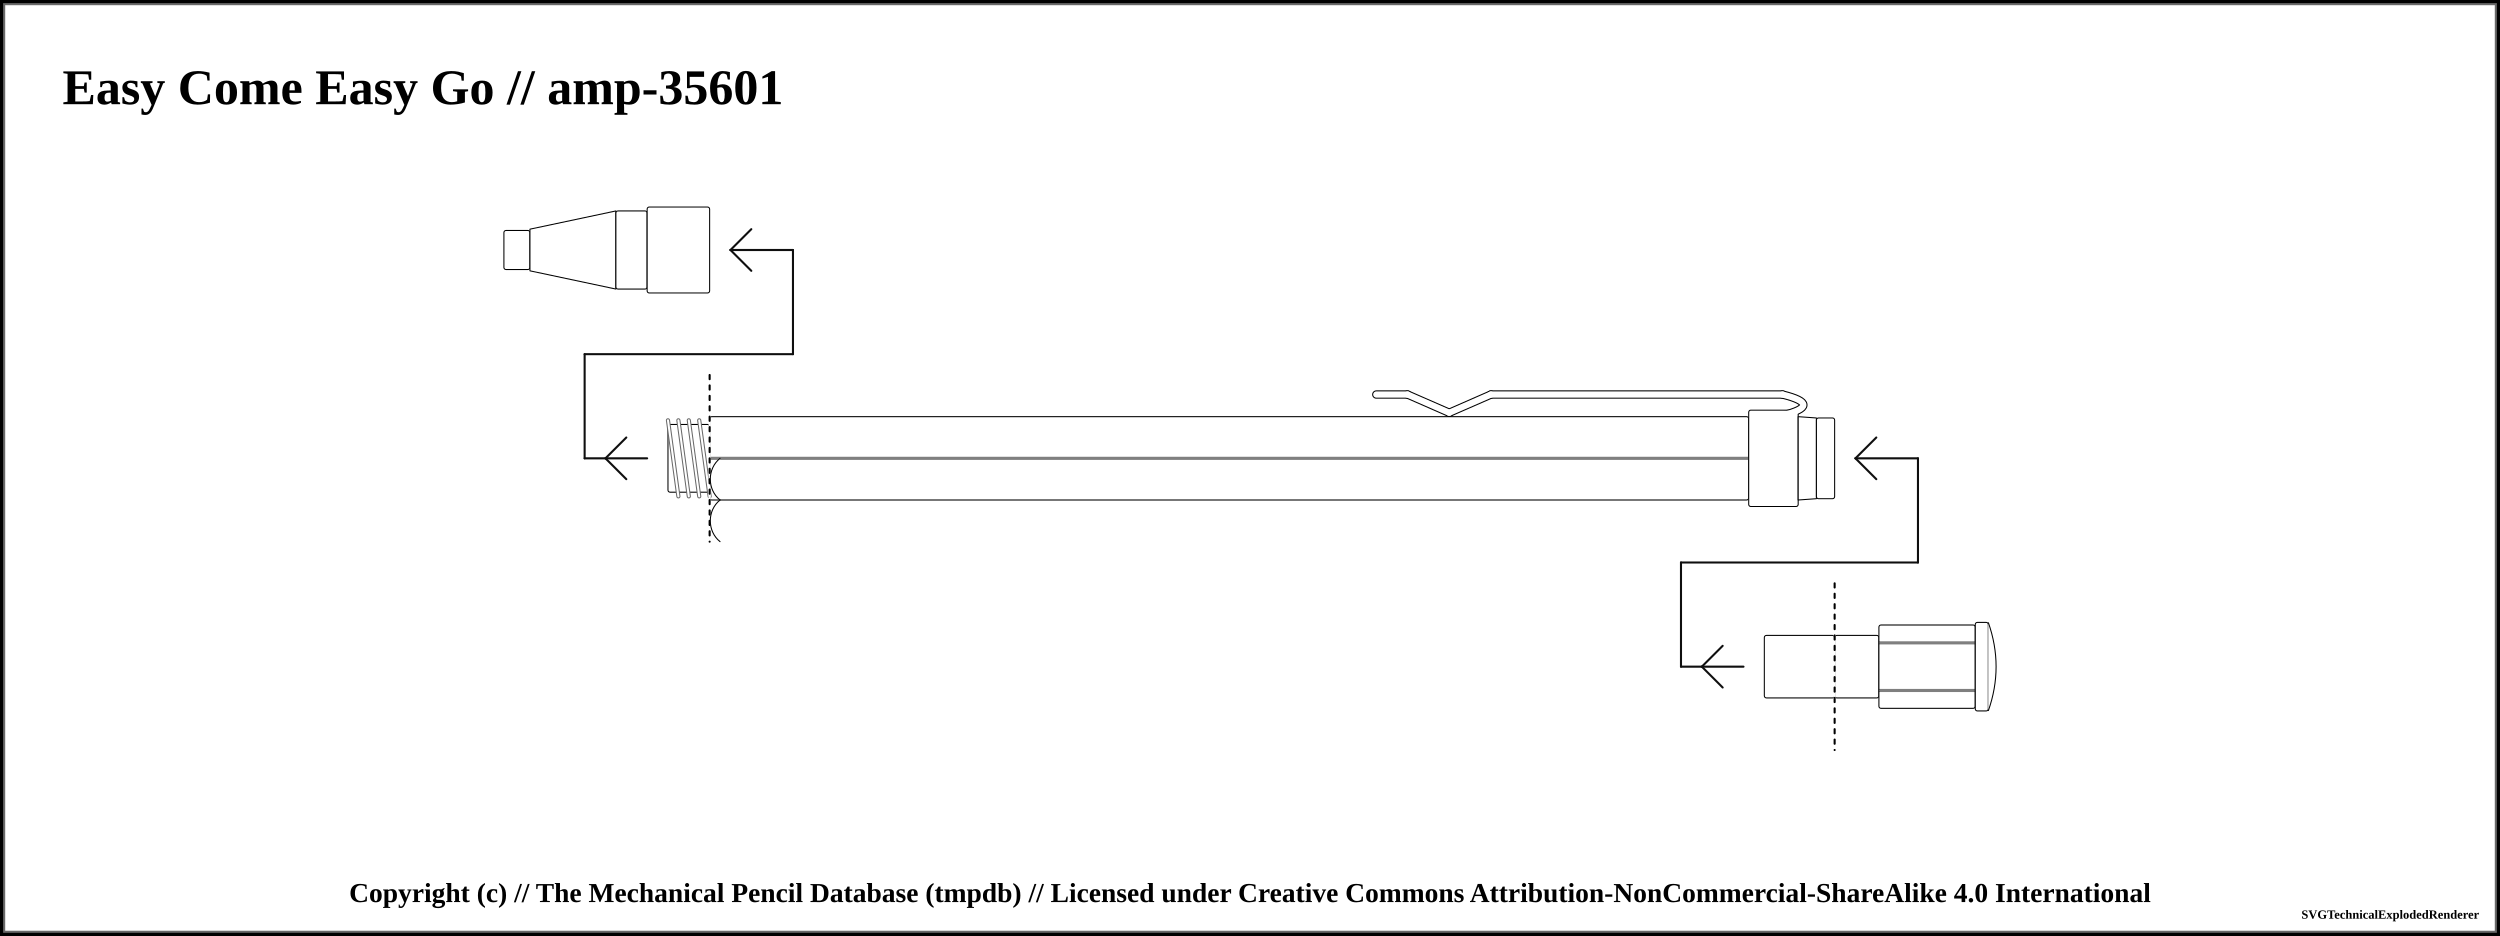
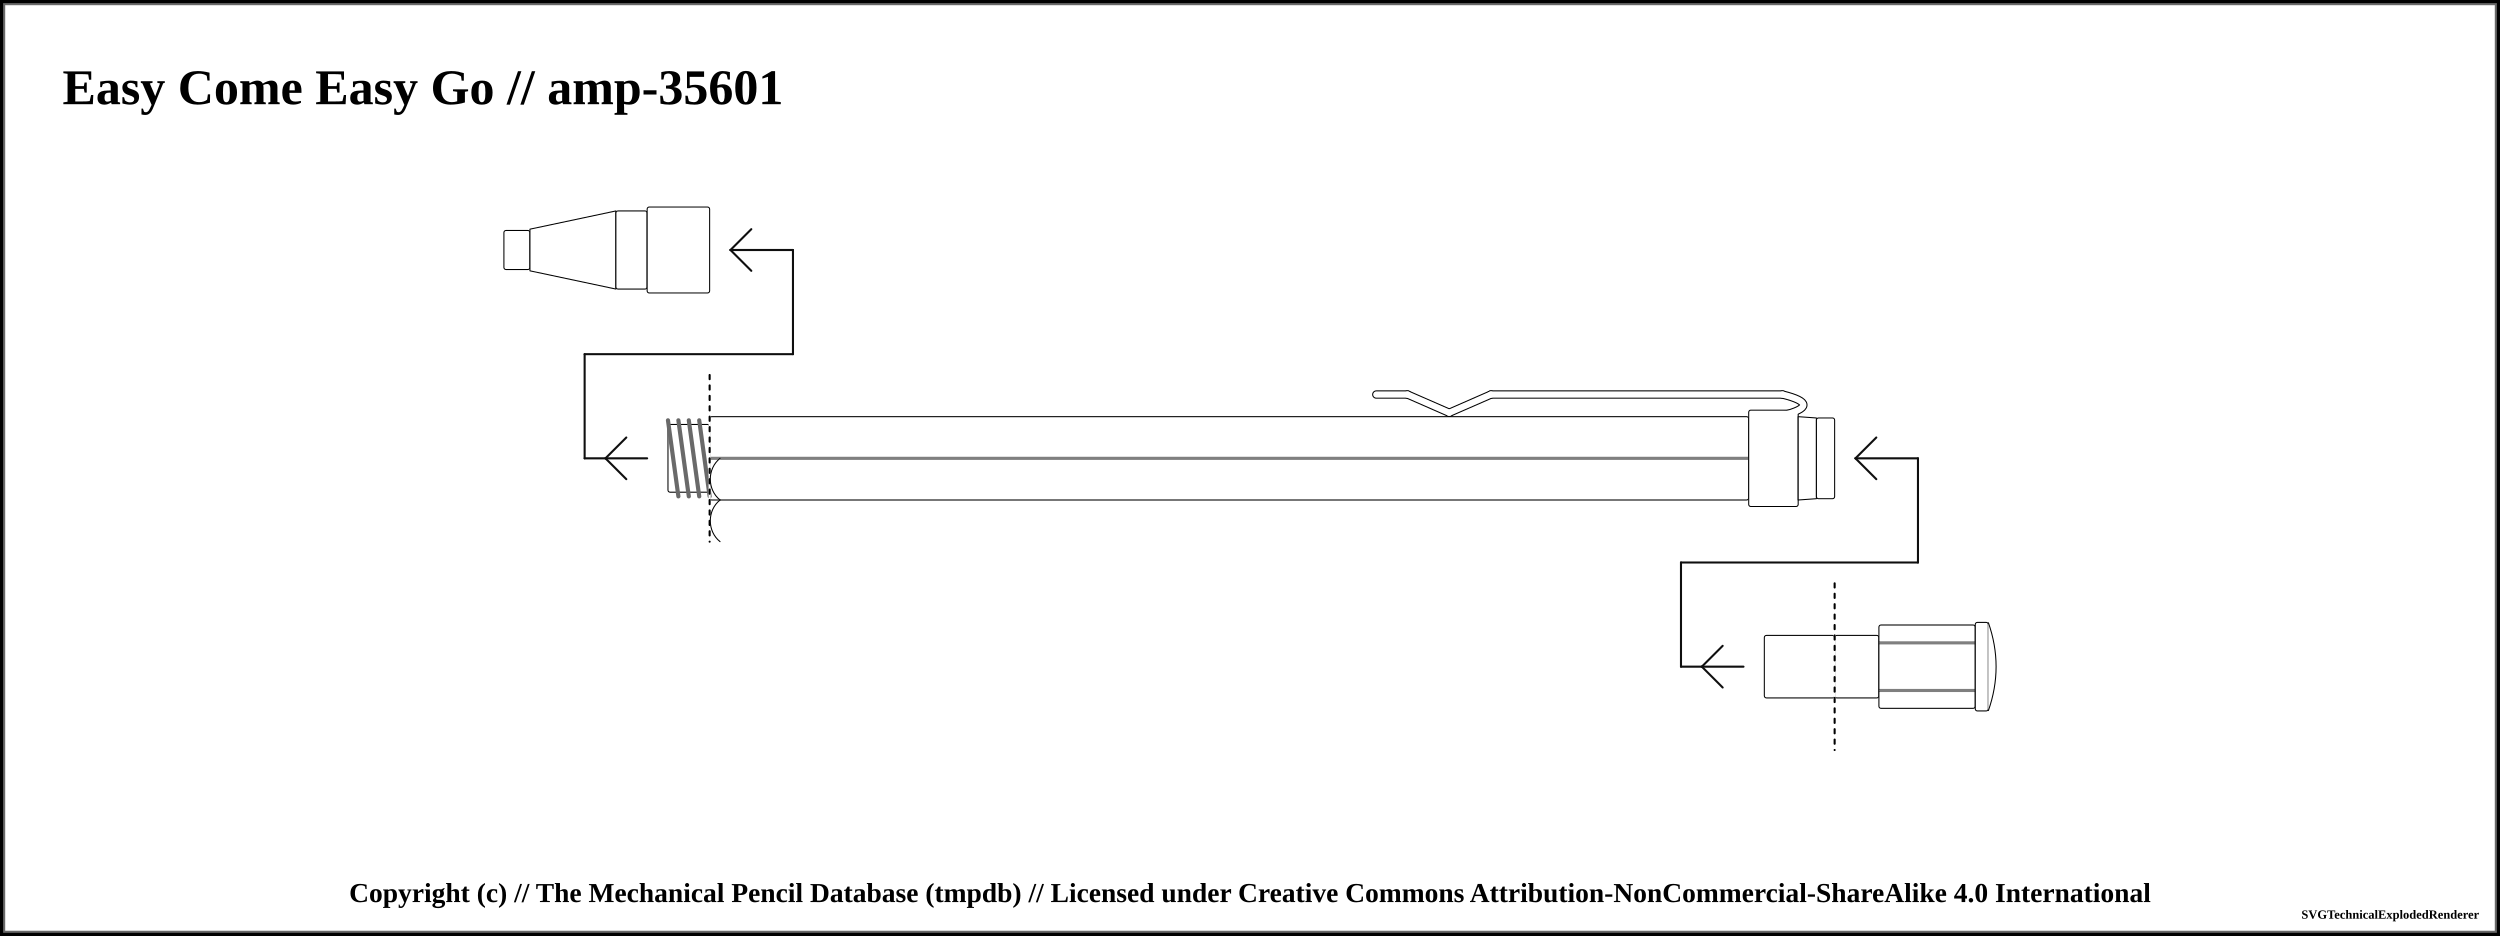
<svg xmlns="http://www.w3.org/2000/svg" width="1200" height="449.25">
  <pattern id="diagonalHatch" patternUnits="userSpaceOnUse" width="8" height="8">
    <path stroke="dimgray" stroke-linecap="round" stroke-width="1" d="M 4,4 L 8,8" />
    <path stroke="dimgray" stroke-linecap="round" stroke-width="1" d="M 4,4 L 0,8" />
    <path stroke="gray" stroke-linecap="round" stroke-width="1" d="M 4,4 L 8,0" />
    <path stroke="gray" stroke-linecap="round" stroke-width="1" d="M 4,4 L 0,0" />
  </pattern>
  <pattern id="spring" patternUnits="userSpaceOnUse" width="8" height="100">
    <path stroke="dimgray" stroke-linecap="round" stroke-width="2" d="M 0,0 L 8,100" />
    <path stroke="white" stroke-linecap="round" stroke-width="1" d="M 0,0 L 8,100" />
  </pattern>
  <rect x="0" y="0" width="1200" height="449.25" fill="white" stroke="black" stroke-width="4" />
  <rect x="2" y="2" width="1196" height="445.25" fill="white" stroke="dimgray" stroke-width="1" />
  <g transform="rotate(0 0 0)">
    <text x="30" y="50" font-size="2.0em" font-weight="bold"> Easy Come Easy Go // amp-35601 </text>
-     <rect x="241.875" y="110.625" width="12.5" height="18.75" rx="1" ry="1" stroke-width="0.5" stroke="black" fill="white" />
-     <path d="M254.375 110 L295.625 101.25 L295.625 138.75 L254.375 130 Z" stroke-width="0.5" stroke="black" stroke-linejoin="round" fill="white" />
-     <rect x="295.625" y="101.25" width="15" height="37.5" rx="1" ry="1" stroke-width="0.5" stroke="black" fill="white" />
-     <rect x="310.625" y="99.375" width="30" height="41.25" rx="1" ry="1" stroke-width="0.5" stroke="black" fill="white" />
-     <rect x="340.625" y="200" width="498.75" height="40" rx="1" ry="1" stroke-width="0.5" stroke="black" fill="white" />
+     <rect x="241.875" y="110.625" width="12.5" height="18.75" rx="1" ry="1" stroke-width="0.5" stroke="black" fill="white" fill-opacity="1" />
+     <path d="M254.375 110 L295.625 101.25 L295.625 138.75 L254.375 130 Z" stroke-width="0.5" stroke="black" stroke-linejoin="round" fill="white" fill-opacity="1" />
+     <rect x="295.625" y="101.25" width="15" height="37.5" rx="1" ry="1" stroke-width="0.5" stroke="black" fill="white" fill-opacity="1" />
+     <rect x="310.625" y="99.375" width="30" height="41.25" rx="1" ry="1" stroke-width="0.5" stroke="black" fill="white" fill-opacity="1" />
+     <rect x="340.625" y="200" width="498.75" height="40" rx="1" ry="1" stroke-width="0.5" stroke="black" fill="white" fill-opacity="1" />
    <line x1="340.625" y1="220" x2="839.375" y2="220" stroke-width="1.5" stroke="black" fill="none" stroke-opacity="0.5" />
    <line x1="340.625" y1="220" x2="839.375" y2="220" stroke-width="0.5" stroke="gray" fill="none" stroke-opacity="0.5" />
    <line x1="280.625" y1="220" x2="310.625" y2="220" stroke-linecap="round" stroke="#0f0f0f" stroke-width="1.0" />
    <line x1="290.625" y1="220" x2="300.625" y2="210" stroke-linecap="round" stroke="#0f0f0f" stroke-width="1.0" />
    <line x1="290.625" y1="220" x2="300.625" y2="230" stroke-linecap="round" stroke="#0f0f0f" stroke-width="1.0" />
    <line x1="280.625" y1="170" x2="280.625" y2="220" stroke="#0f0f0f" stroke-linecap="round" stroke-width="1.0" />
-     <rect x="320.625" y="203.75" width="20" height="32.5" rx="1" ry="1" stroke-width="0.5" stroke="black" fill="white" />
+     <rect x="320.625" y="203.75" width="20" height="32.5" rx="1" ry="1" stroke-width="0.5" stroke="black" fill="white" fill-opacity="1" />
    <line x1="320.625" y1="201.75" x2="325.625" y2="238.25" stroke="dimgray" stroke-linecap="round" stroke-width="2" />
-     <line x1="320.625" y1="201.75" x2="325.625" y2="238.25" stroke="white" stroke-linecap="round" stroke-width="1" />
+     <line x1="320.625" y1="201.75" x2="325.625" y2="238.25" stroke="[object Object]" stroke-linecap="round" stroke-width="1" />
    <line x1="325.625" y1="201.75" x2="330.625" y2="238.25" stroke="dimgray" stroke-linecap="round" stroke-width="2" />
-     <line x1="325.625" y1="201.75" x2="330.625" y2="238.25" stroke="white" stroke-linecap="round" stroke-width="1" />
+     <line x1="325.625" y1="201.75" x2="330.625" y2="238.25" stroke="[object Object]" stroke-linecap="round" stroke-width="1" />
    <line x1="330.625" y1="201.75" x2="335.625" y2="238.25" stroke="dimgray" stroke-linecap="round" stroke-width="2" />
-     <line x1="330.625" y1="201.75" x2="335.625" y2="238.25" stroke="white" stroke-linecap="round" stroke-width="1" />
+     <line x1="330.625" y1="201.75" x2="335.625" y2="238.25" stroke="[object Object]" stroke-linecap="round" stroke-width="1" />
    <line x1="335.625" y1="201.75" x2="340.625" y2="238.25" stroke="dimgray" stroke-linecap="round" stroke-width="2" />
-     <line x1="335.625" y1="201.75" x2="340.625" y2="238.25" stroke="white" stroke-linecap="round" stroke-width="1" />
+     <line x1="335.625" y1="201.75" x2="340.625" y2="238.25" stroke="[object Object]" stroke-linecap="round" stroke-width="1" />
    <line x1="280.625" y1="170" x2="380.625" y2="170" stroke-linecap="round" stroke="#0f0f0f" stroke-width="1.0" />
    <line x1="340.625" y1="180" x2="340.625" y2="260" stroke="white" stroke-linecap="round" stroke-width="1.0" />
    <line x1="340.625" y1="180" x2="340.625" y2="260" stroke="black" stroke-linecap="round" stroke-dasharray="2,3" stroke-width="1.0" />
    <line x1="380.625" y1="120" x2="380.625" y2="170" stroke="#0f0f0f" stroke-linecap="round" stroke-width="1.0" />
    <line x1="350.625" y1="120" x2="380.625" y2="120" stroke-linecap="round" stroke="#0f0f0f" stroke-width="1.0" />
    <line x1="350.625" y1="120" x2="360.625" y2="110" stroke-linecap="round" stroke="#0f0f0f" stroke-width="1.0" />
    <line x1="350.625" y1="120" x2="360.625" y2="130" stroke-linecap="round" stroke="#0f0f0f" stroke-width="1.0" />
    <line x1="660.625" y1="189.375" x2="675.625" y2="189.375" stroke-width="4" stroke="black" fill="dimgray" stroke-linecap="round" />
    <line x1="675.625" y1="189.375" x2="695.625" y2="198.125" stroke-width="4" stroke="black" fill="dimgray" stroke-linecap="round" />
    <line x1="695.625" y1="198.125" x2="715.625" y2="189.375" stroke-width="4" stroke="black" fill="dimgray" stroke-linecap="round" />
    <line x1="715.625" y1="189.375" x2="855.625" y2="189.375" stroke-width="4" stroke="black" fill="dimgray" stroke-linecap="round" />
    <path d="M855.625 189.375 Q875.625 194.375 855.625 199.375" stroke-width="4" stroke="black" fill="none" stroke-linecap="round" />
-     <rect x="839.375" y="196.875" width="23.75" height="46.25" rx="1" ry="1" stroke-width="0.5" stroke="black" fill="white" />
+     <rect x="839.375" y="196.875" width="23.75" height="46.25" rx="1" ry="1" stroke-width="0.5" stroke="black" fill="white" fill-opacity="1" />
    <line x1="660.625" y1="189.375" x2="675.625" y2="189.375" stroke-width="3" stroke="white" fill="white" stroke-linecap="round" />
    <line x1="675.625" y1="189.375" x2="695.625" y2="198.125" stroke-width="3" stroke="white" fill="white" stroke-linecap="round" />
    <line x1="695.625" y1="198.125" x2="715.625" y2="189.375" stroke-width="3" stroke="white" fill="white" stroke-linecap="round" />
    <line x1="715.625" y1="189.375" x2="855.625" y2="189.375" stroke-width="3" stroke="white" fill="white" stroke-linecap="round" />
    <path d="M855.625 189.375 Q875.625 194.375 855.625 199.375" stroke-width="3" stroke="white" fill="none" stroke-linecap="round" />
-     <path d="M863.125 200 L871.875 200.625 L871.875 239.375 L863.125 240 Z" stroke-width="0.5" stroke="black" stroke-linejoin="round" fill="white" />
-     <rect x="871.875" y="200.625" width="8.75" height="38.75" rx="1" ry="1" stroke-width="0.5" stroke="black" fill="white" />
-     <rect x="880.625" y="305" width="21.25" height="30" rx="1" ry="1" stroke-width="0.5" stroke="black" fill="white" />
-     <rect x="901.875" y="300" width="46.25" height="40" rx="1" ry="1" stroke-width="0.5" stroke="black" fill="white" />
+     <path d="M863.125 200 L871.875 200.625 L871.875 239.375 L863.125 240 Z" stroke-width="0.5" stroke="black" stroke-linejoin="round" fill="white" fill-opacity="1" />
+     <rect x="871.875" y="200.625" width="8.75" height="38.75" rx="1" ry="1" stroke-width="0.5" stroke="black" fill="white" fill-opacity="1" />
+     <rect x="880.625" y="305" width="21.25" height="30" rx="1" ry="1" stroke-width="0.5" stroke="black" fill="white" fill-opacity="1" />
+     <rect x="901.875" y="300" width="46.25" height="40" rx="1" ry="1" stroke-width="0.5" stroke="black" fill="white" fill-opacity="1" />
    <line x1="901.875" y1="308.571" x2="948.125" y2="308.571" stroke-width="1.5" stroke="black" fill="none" stroke-opacity="0.5" />
    <line x1="901.875" y1="308.571" x2="948.125" y2="308.571" stroke-width="0.5" stroke="gray" fill="none" stroke-opacity="0.5" />
    <line x1="901.875" y1="331.429" x2="948.125" y2="331.429" stroke-width="1.5" stroke="black" fill="none" stroke-opacity="0.5" />
    <line x1="901.875" y1="331.429" x2="948.125" y2="331.429" stroke-width="0.5" stroke="gray" fill="none" stroke-opacity="0.5" />
-     <rect x="948.125" y="298.75" width="6.25" height="42.5" rx="1" ry="1" stroke-width="0.5" stroke="black" fill="white" />
-     <path d="M954.375 298.75 Q961.875 320 954.375 341.25" stroke-width="0.5" stroke="black" stroke-linejoin="round" fill="white" />
+     <rect x="948.125" y="298.75" width="6.25" height="42.5" rx="1" ry="1" stroke-width="0.5" stroke="black" fill="white" fill-opacity="1" />
+     <path d="M954.375 298.75 Q961.875 320 954.375 341.25" stroke-width="0.5" stroke="black" stroke-linejoin="round" fill="white" fill-opacity="1" />
    <line x1="806.875" y1="320" x2="836.875" y2="320" stroke-linecap="round" stroke="#0f0f0f" stroke-width="1.0" />
    <line x1="816.875" y1="320" x2="826.875" y2="310" stroke-linecap="round" stroke="#0f0f0f" stroke-width="1.0" />
    <line x1="816.875" y1="320" x2="826.875" y2="330" stroke-linecap="round" stroke="#0f0f0f" stroke-width="1.0" />
    <line x1="806.875" y1="270" x2="806.875" y2="320" stroke="#0f0f0f" stroke-linecap="round" stroke-width="1.0" />
-     <rect x="846.875" y="305" width="33.75" height="30" rx="1" ry="1" stroke-width="0.5" stroke="black" fill="white" />
+     <rect x="846.875" y="305" width="33.75" height="30" rx="1" ry="1" stroke-width="0.5" stroke="black" fill="white" fill-opacity="1" />
    <line x1="806.875" y1="270" x2="920.625" y2="270" stroke-linecap="round" stroke="#0f0f0f" stroke-width="1.0" />
    <line x1="880.625" y1="280" x2="880.625" y2="360" stroke="white" stroke-linecap="round" stroke-width="1.0" />
    <line x1="880.625" y1="280" x2="880.625" y2="360" stroke="black" stroke-linecap="round" stroke-dasharray="2,3" stroke-width="1.0" />
    <line x1="920.625" y1="220" x2="920.625" y2="270" stroke="#0f0f0f" stroke-linecap="round" stroke-width="1.0" />
    <line x1="890.625" y1="220" x2="920.625" y2="220" stroke-linecap="round" stroke="#0f0f0f" stroke-width="1.0" />
    <line x1="890.625" y1="220" x2="900.625" y2="210" stroke-linecap="round" stroke="#0f0f0f" stroke-width="1.0" />
    <line x1="890.625" y1="220" x2="900.625" y2="230" stroke-linecap="round" stroke="#0f0f0f" stroke-width="1.0" />
    <path d="M 345.625 220 C 339.375 225, 339.375 235, 345.625 240" stroke-width="0.5" stroke="black" stroke-linecap="round" fill="white" />
    <path d="M 345.625 260 C 339.375 255, 339.375 245, 345.625 240" stroke-width="0.5" stroke="black" stroke-linecap="round" fill="white" />
  </g>
  <text x="50%" y="429.25" font-size="1.1em" font-weight="bold" text-anchor="middle" dominant-baseline="middle">Copyright (c) // The Mechanical Pencil Database (tmpdb) // Licensed under Creative Commons Attribution-NonCommercial-ShareAlike 4.0 International</text>
  <text x="1190" y="439.25" font-size="0.5em" font-weight="bold" text-anchor="end" dominant-baseline="middle">SVGTechnicalExplodedRenderer</text>
</svg>
